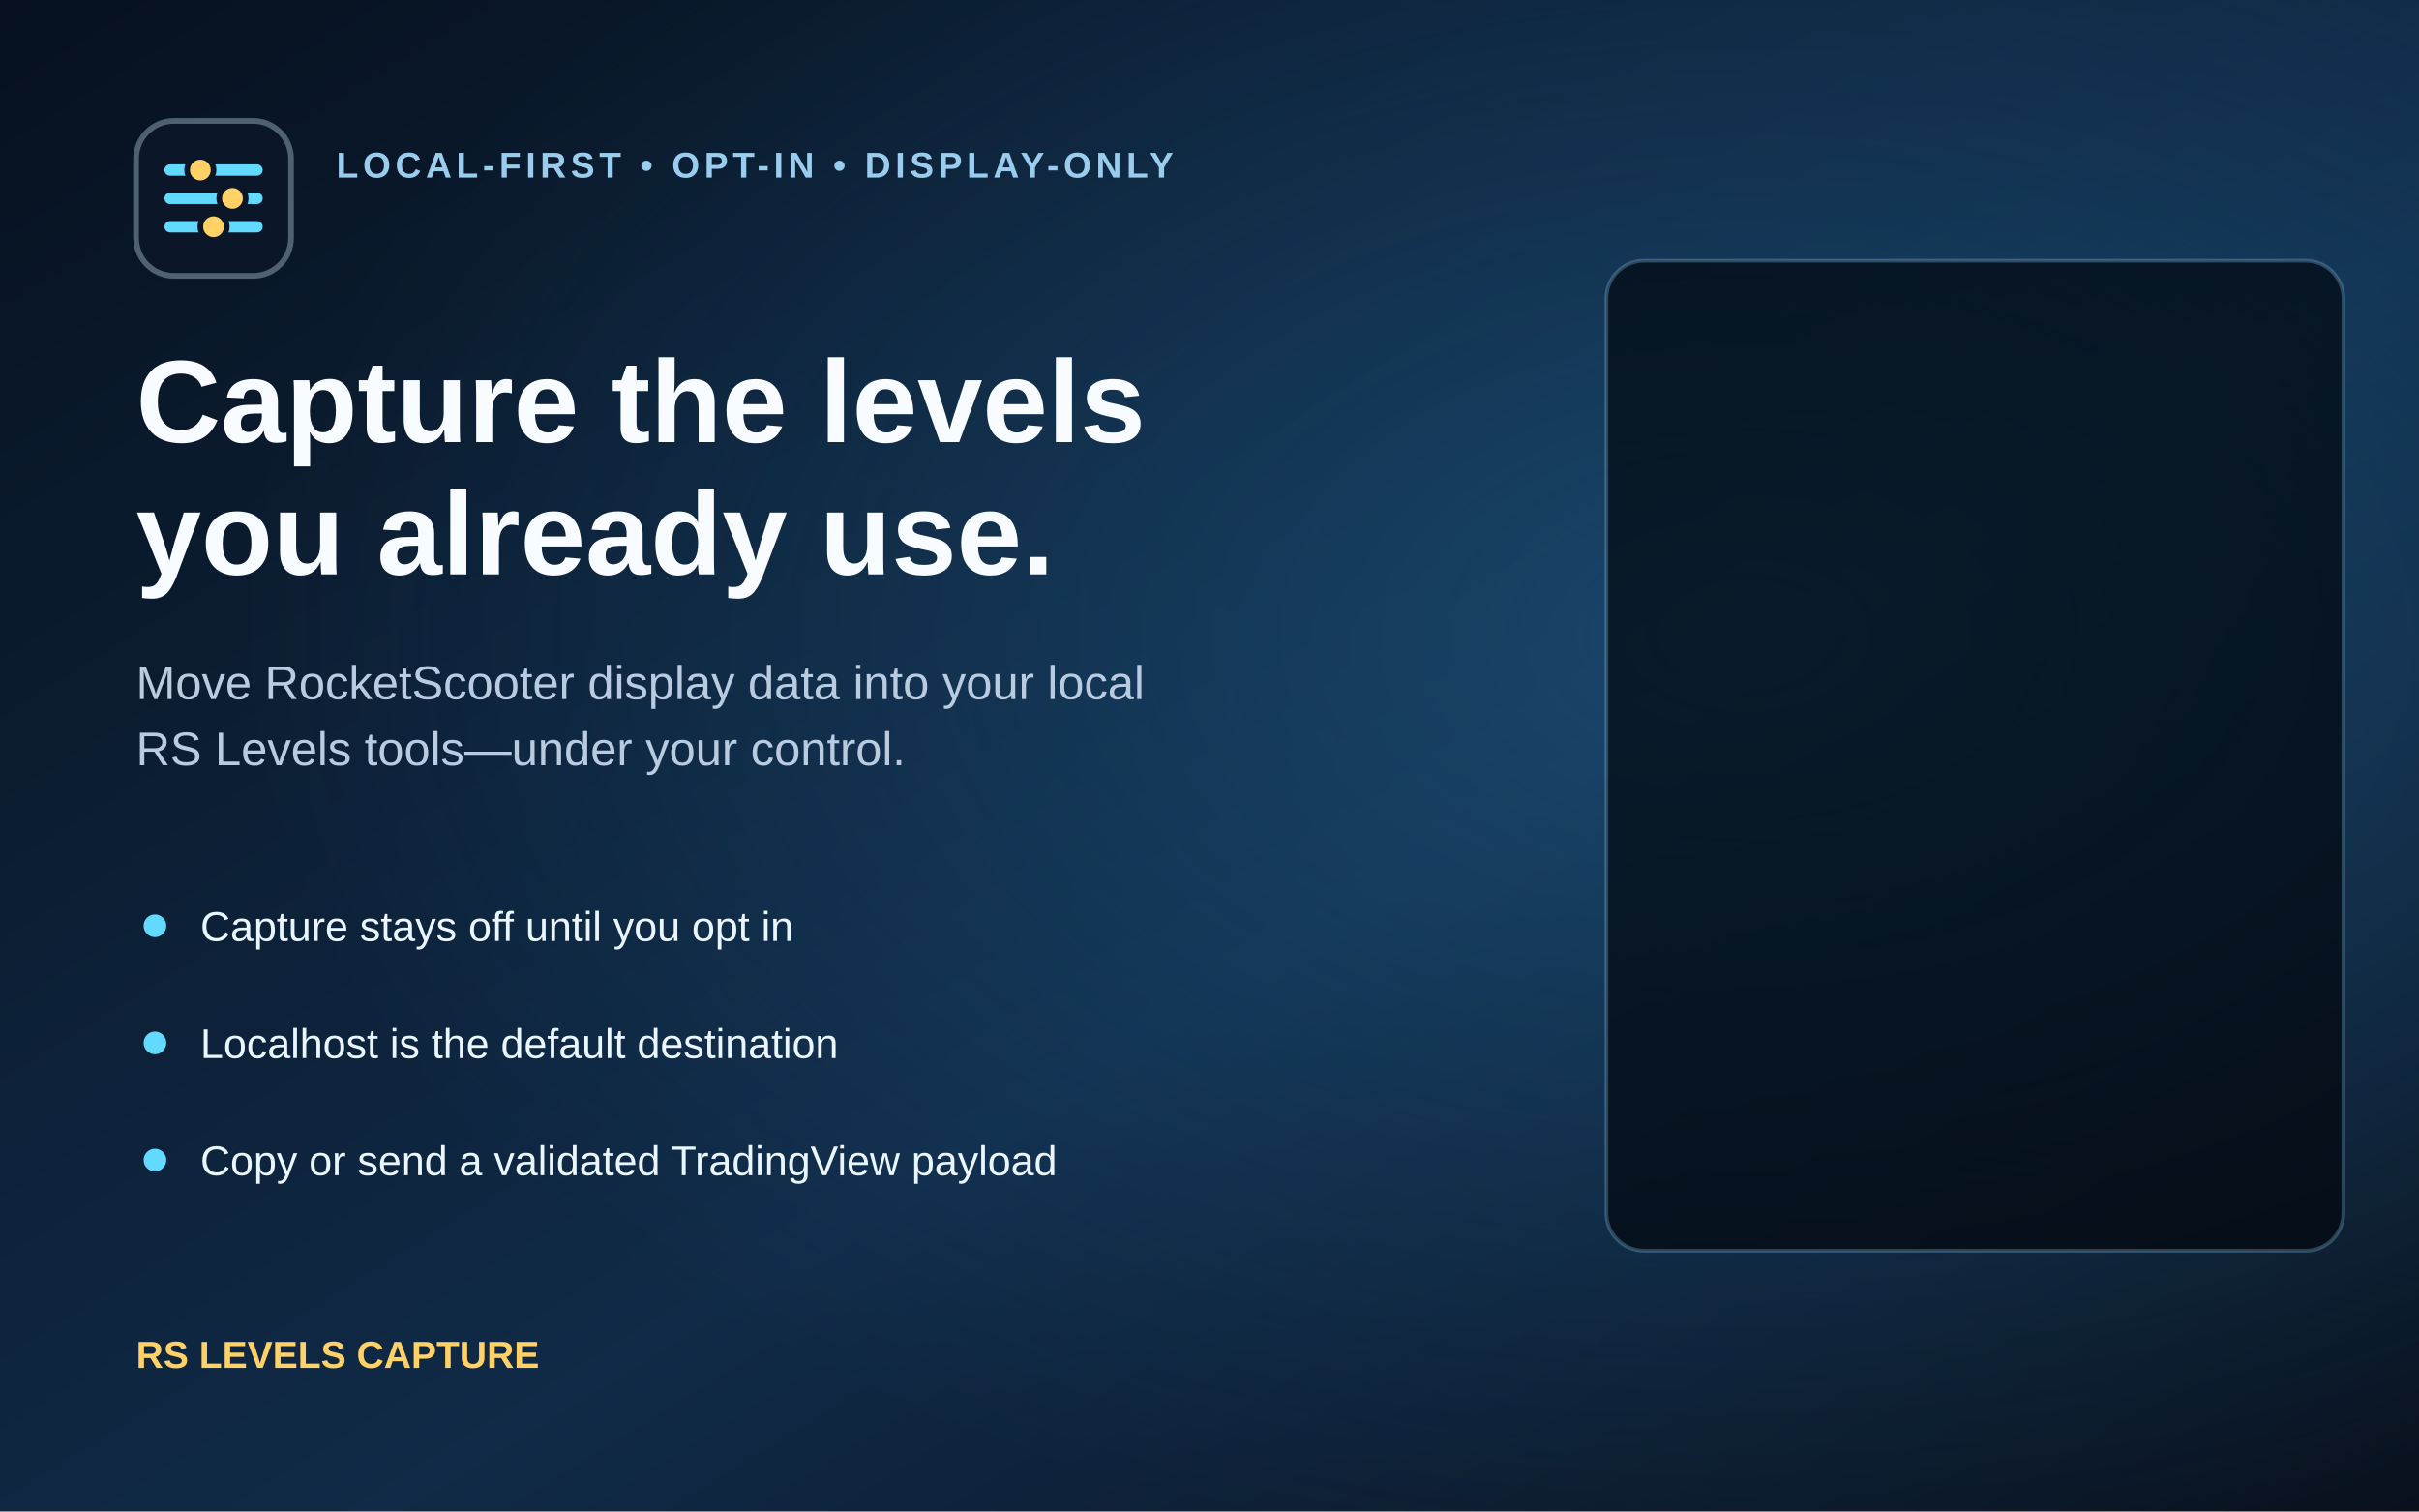
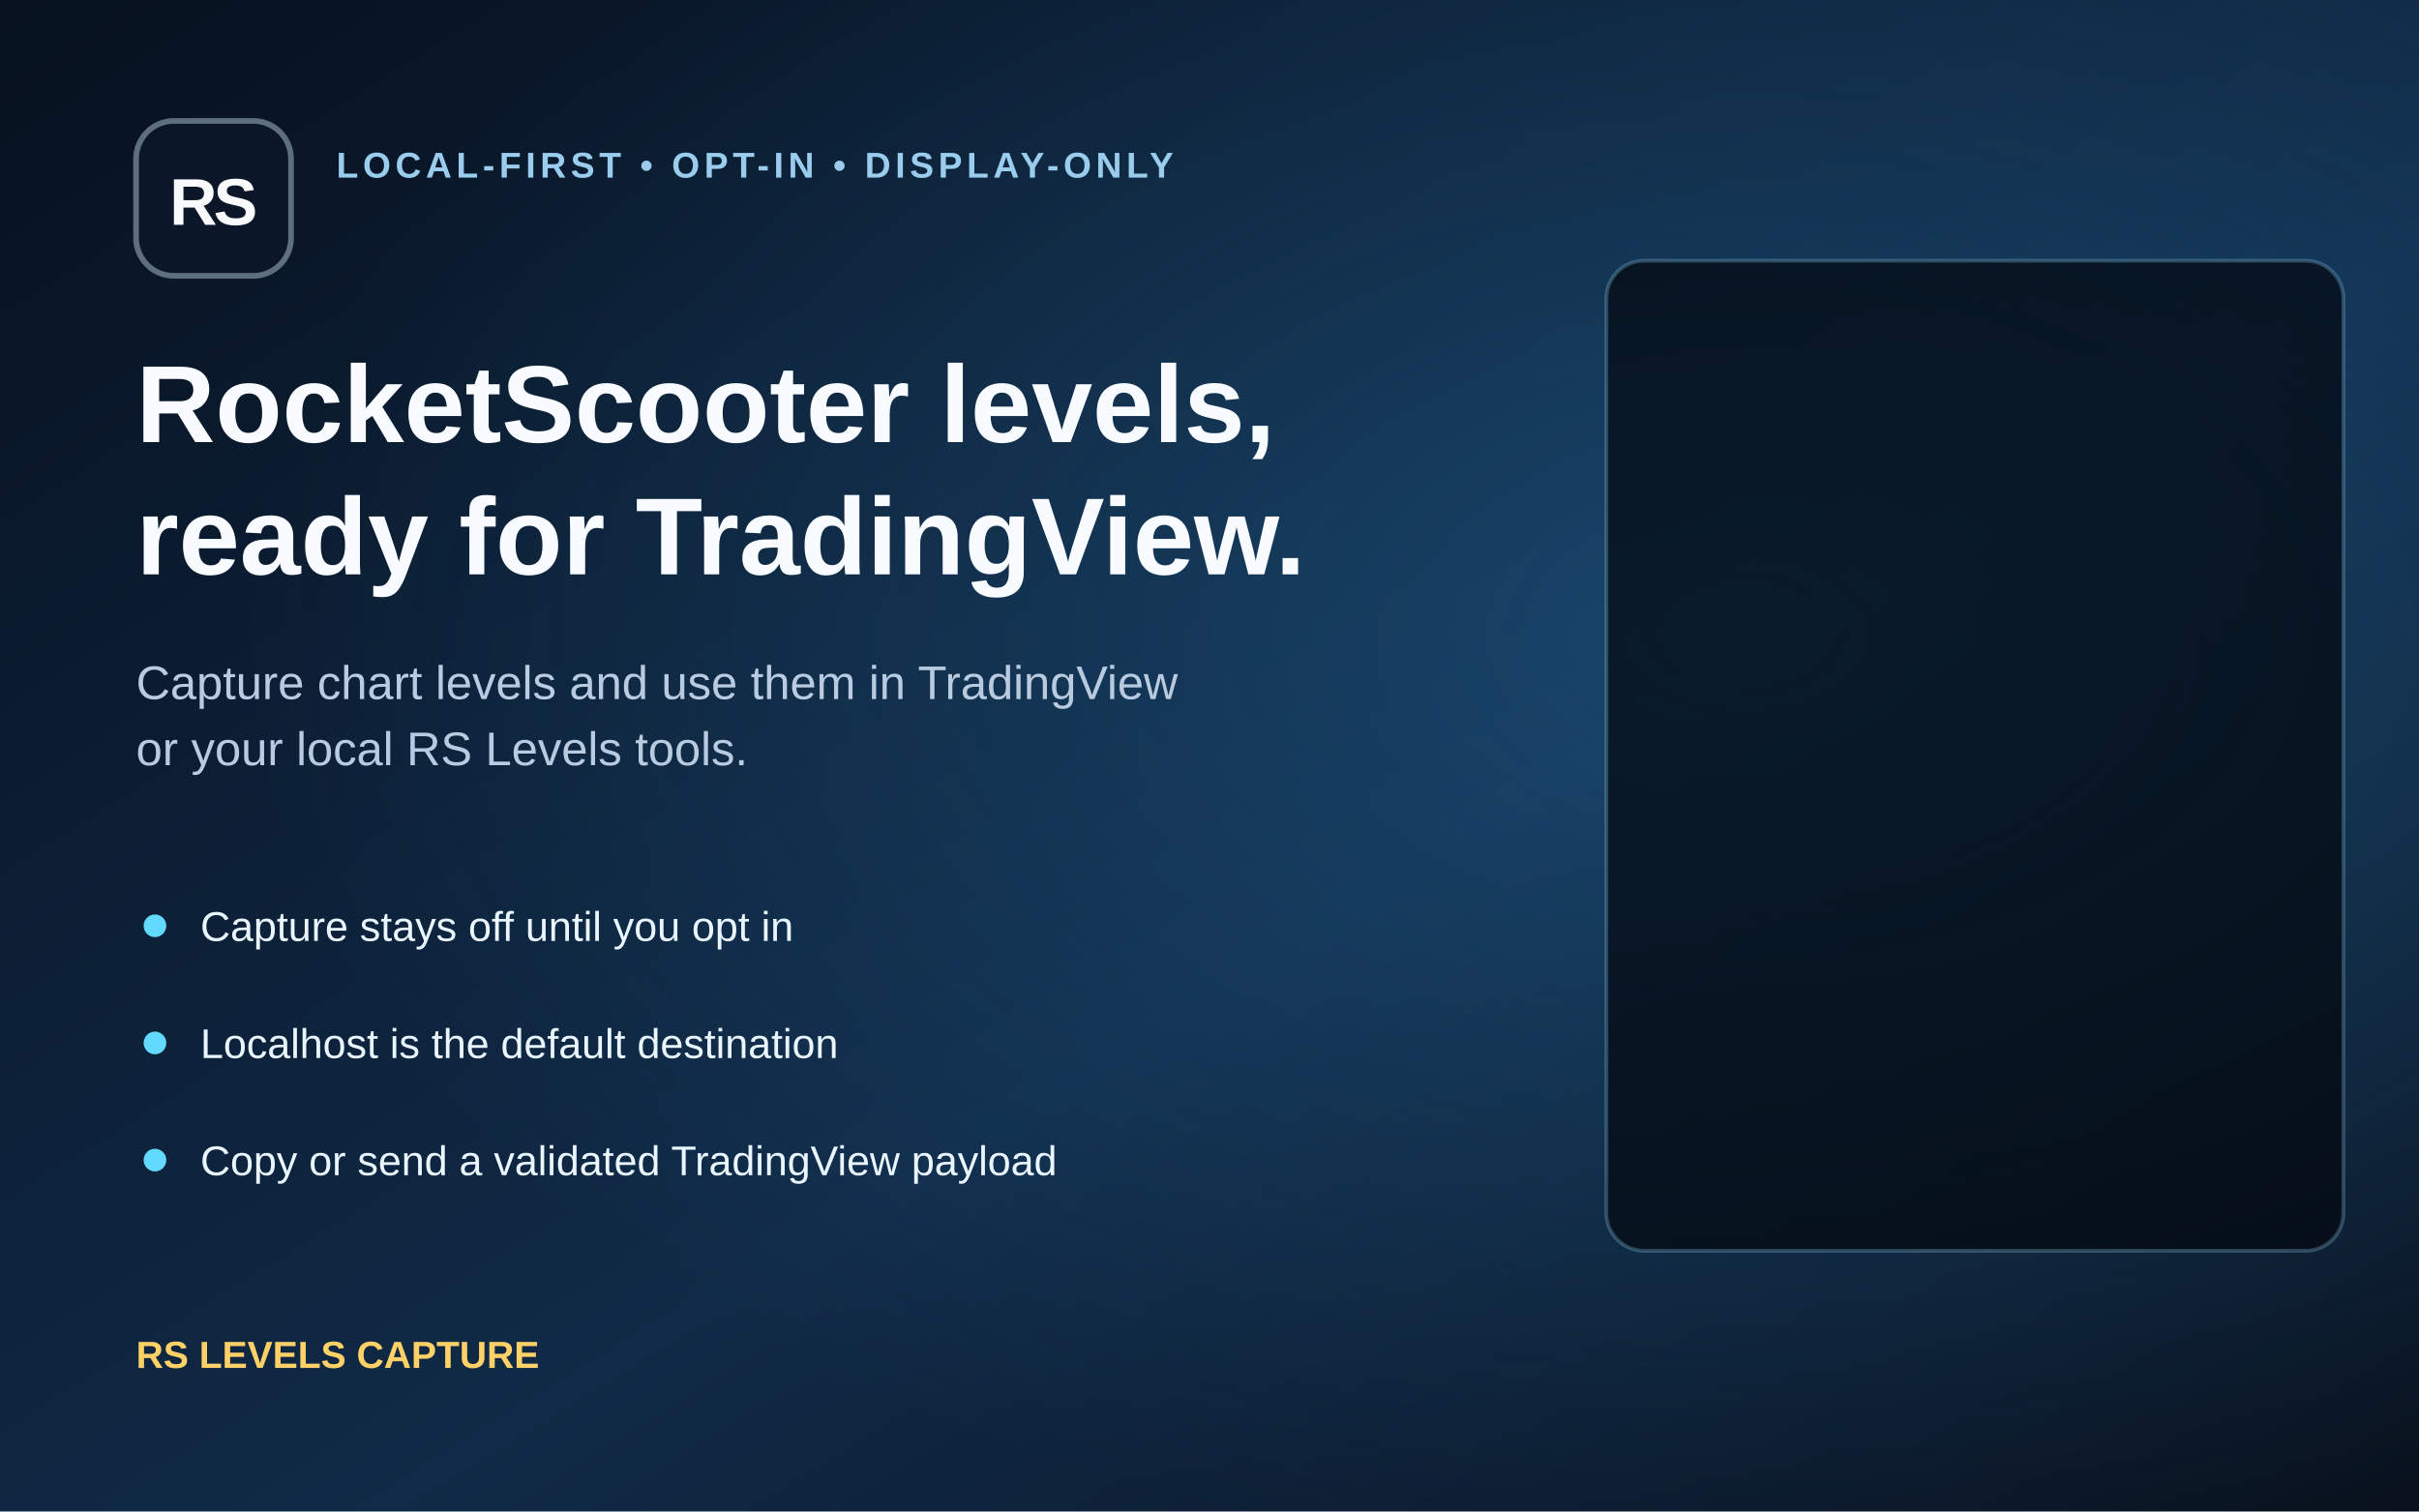
<svg xmlns="http://www.w3.org/2000/svg" viewBox="0 0 1280 800" role="img" aria-labelledby="title desc">
  <defs>
    <linearGradient id="background" x1="0" y1="0" x2="1" y2="1">
      <stop offset="0" stop-color="#07111f" />
      <stop offset=".58" stop-color="#102a47" />
      <stop offset="1" stop-color="#09111d" />
    </linearGradient>
    <radialGradient id="glow" cx=".72" cy=".42" r=".62">
      <stop offset="0" stop-color="#2874a8" stop-opacity=".38" />
      <stop offset="1" stop-color="#2874a8" stop-opacity="0" />
    </radialGradient>
  </defs>
  <rect width="1280" height="800" fill="url(#background)" />
  <rect width="1280" height="800" fill="url(#glow)" />
  <g transform="translate(72 64)">
-     <rect width="82" height="82" rx="20" fill="#0b1728" stroke="#d9f2ff" stroke-opacity=".34" stroke-width="3" />
-     <path d="M18 26H64M18 41H64M18 56H64" fill="none" stroke="#62d9ff" stroke-width="6" stroke-linecap="round" />
-     <circle cx="34" cy="26" r="7" fill="#ffd166" stroke="#0b1728" stroke-width="3" />
-     <circle cx="51" cy="41" r="7" fill="#ffd166" stroke="#0b1728" stroke-width="3" />
-     <circle cx="41" cy="56" r="7" fill="#ffd166" stroke="#0b1728" stroke-width="3" />
+     <rect width="82" height="82" rx="20" fill="#0b1728" stroke="#d9f2ff" stroke-opacity=".4" stroke-width="3" />
+     <text x="41" y="55" fill="#f8fafc" font-family="Segoe UI,Arial,sans-serif" font-size="35" font-weight="700" letter-spacing="-2" text-anchor="middle">RS</text>
  </g>
  <text x="178" y="94" fill="#9acced" font-family="Segoe UI,Arial,sans-serif" font-size="19" font-weight="700" letter-spacing="2.4">LOCAL-FIRST  •  OPT-IN  •  DISPLAY-ONLY</text>
-   <text x="72" y="234" fill="#f8fbff" font-family="Segoe UI,Arial,sans-serif" font-size="62" font-weight="700">Capture the levels</text>
-   <text x="72" y="304" fill="#f8fbff" font-family="Segoe UI,Arial,sans-serif" font-size="62" font-weight="700">you already use.</text>
-   <text x="72" y="370" fill="#b8cbe0" font-family="Segoe UI,Arial,sans-serif" font-size="25">Move RocketScooter display data into your local</text>
-   <text x="72" y="405" fill="#b8cbe0" font-family="Segoe UI,Arial,sans-serif" font-size="25">RS Levels tools—under your control.</text>
+   <text x="72" y="234" fill="#f8fbff" font-family="Segoe UI,Arial,sans-serif" font-size="58" font-weight="700">RocketScooter levels,</text>
+   <text x="72" y="304" fill="#f8fbff" font-family="Segoe UI,Arial,sans-serif" font-size="58" font-weight="700">ready for TradingView.</text>
+   <text x="72" y="370" fill="#b8cbe0" font-family="Segoe UI,Arial,sans-serif" font-size="25">Capture chart levels and use them in TradingView</text>
+   <text x="72" y="405" fill="#b8cbe0" font-family="Segoe UI,Arial,sans-serif" font-size="25">or your local RS Levels tools.</text>
  <g fill="#eaf6ff" font-family="Segoe UI,Arial,sans-serif" font-size="22">
    <circle cx="82" cy="490" r="6" fill="#62d9ff" />
    <text x="106" y="498">Capture stays off until you opt in</text>
    <circle cx="82" cy="552" r="6" fill="#62d9ff" />
    <text x="106" y="560">Localhost is the default destination</text>
    <circle cx="82" cy="614" r="6" fill="#62d9ff" />
    <text x="106" y="622">Copy or send a validated TradingView payload</text>
  </g>
  <text x="72" y="724" fill="#ffd166" font-family="Segoe UI,Arial,sans-serif" font-size="20" font-weight="700">RS LEVELS CAPTURE</text>
  <rect x="850" y="138" width="390" height="524" rx="20" fill="#02070d" fill-opacity=".68" stroke="#9bdcff" stroke-opacity=".26" stroke-width="2" />
</svg>
